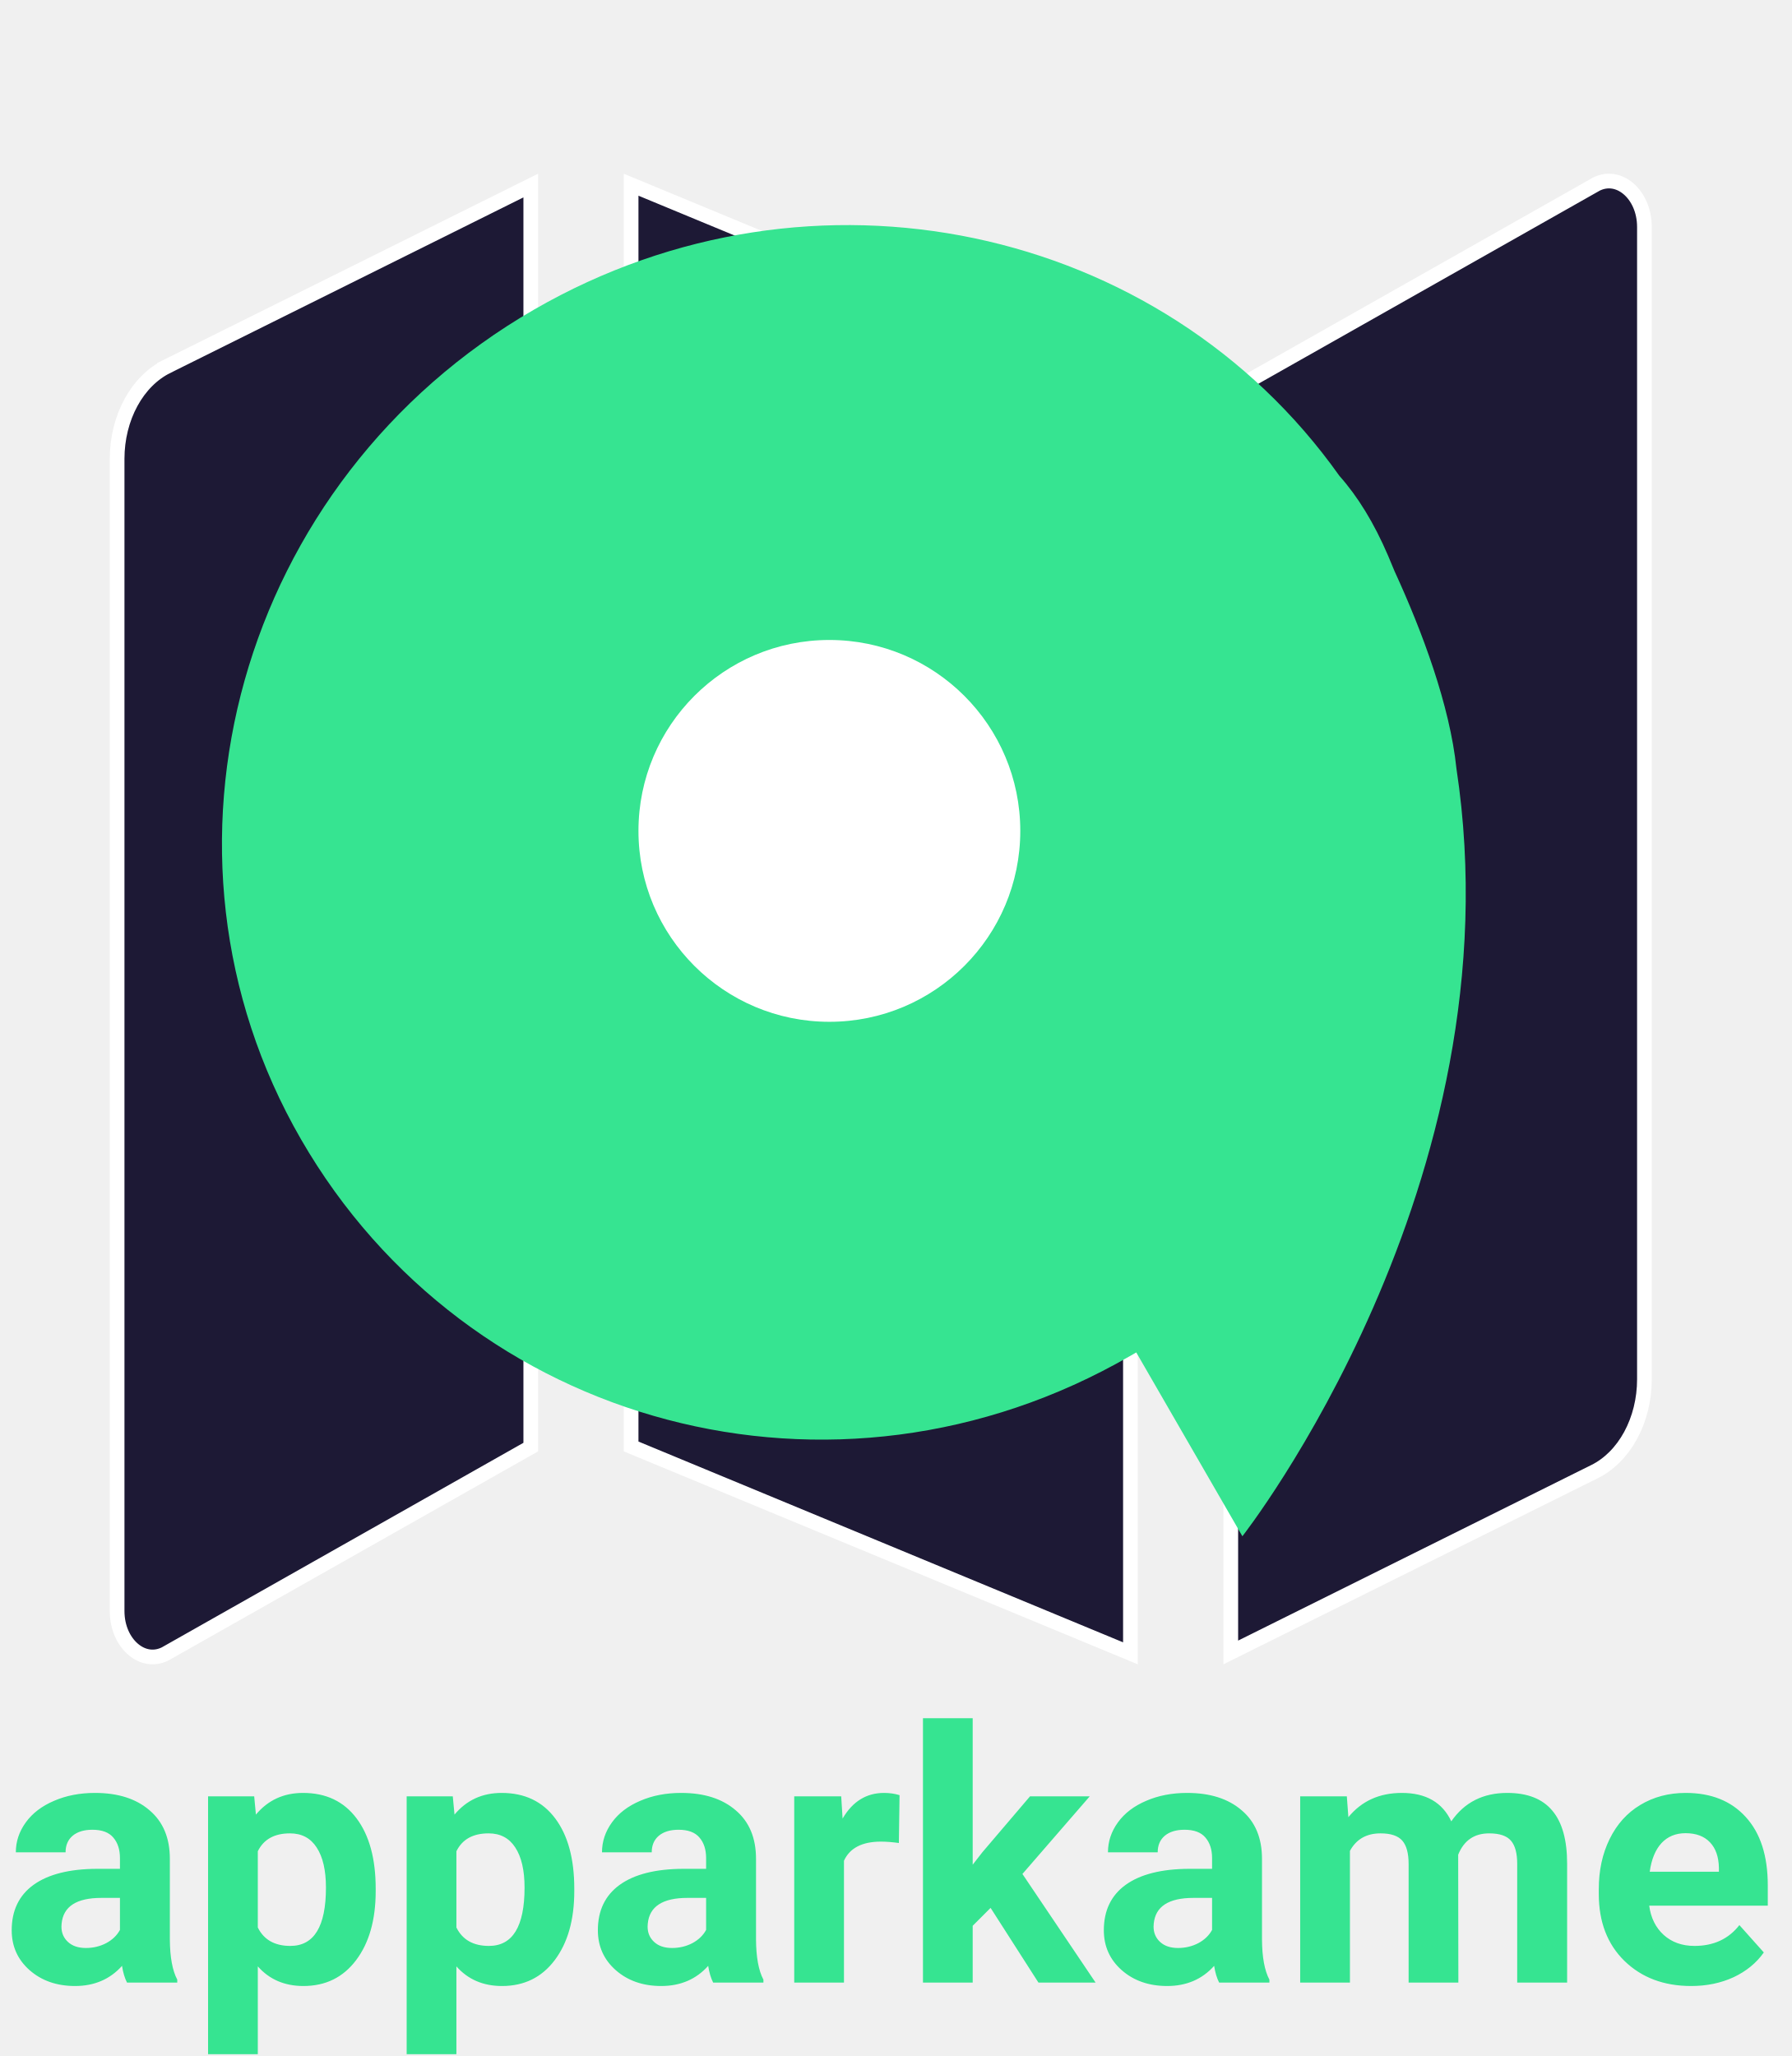
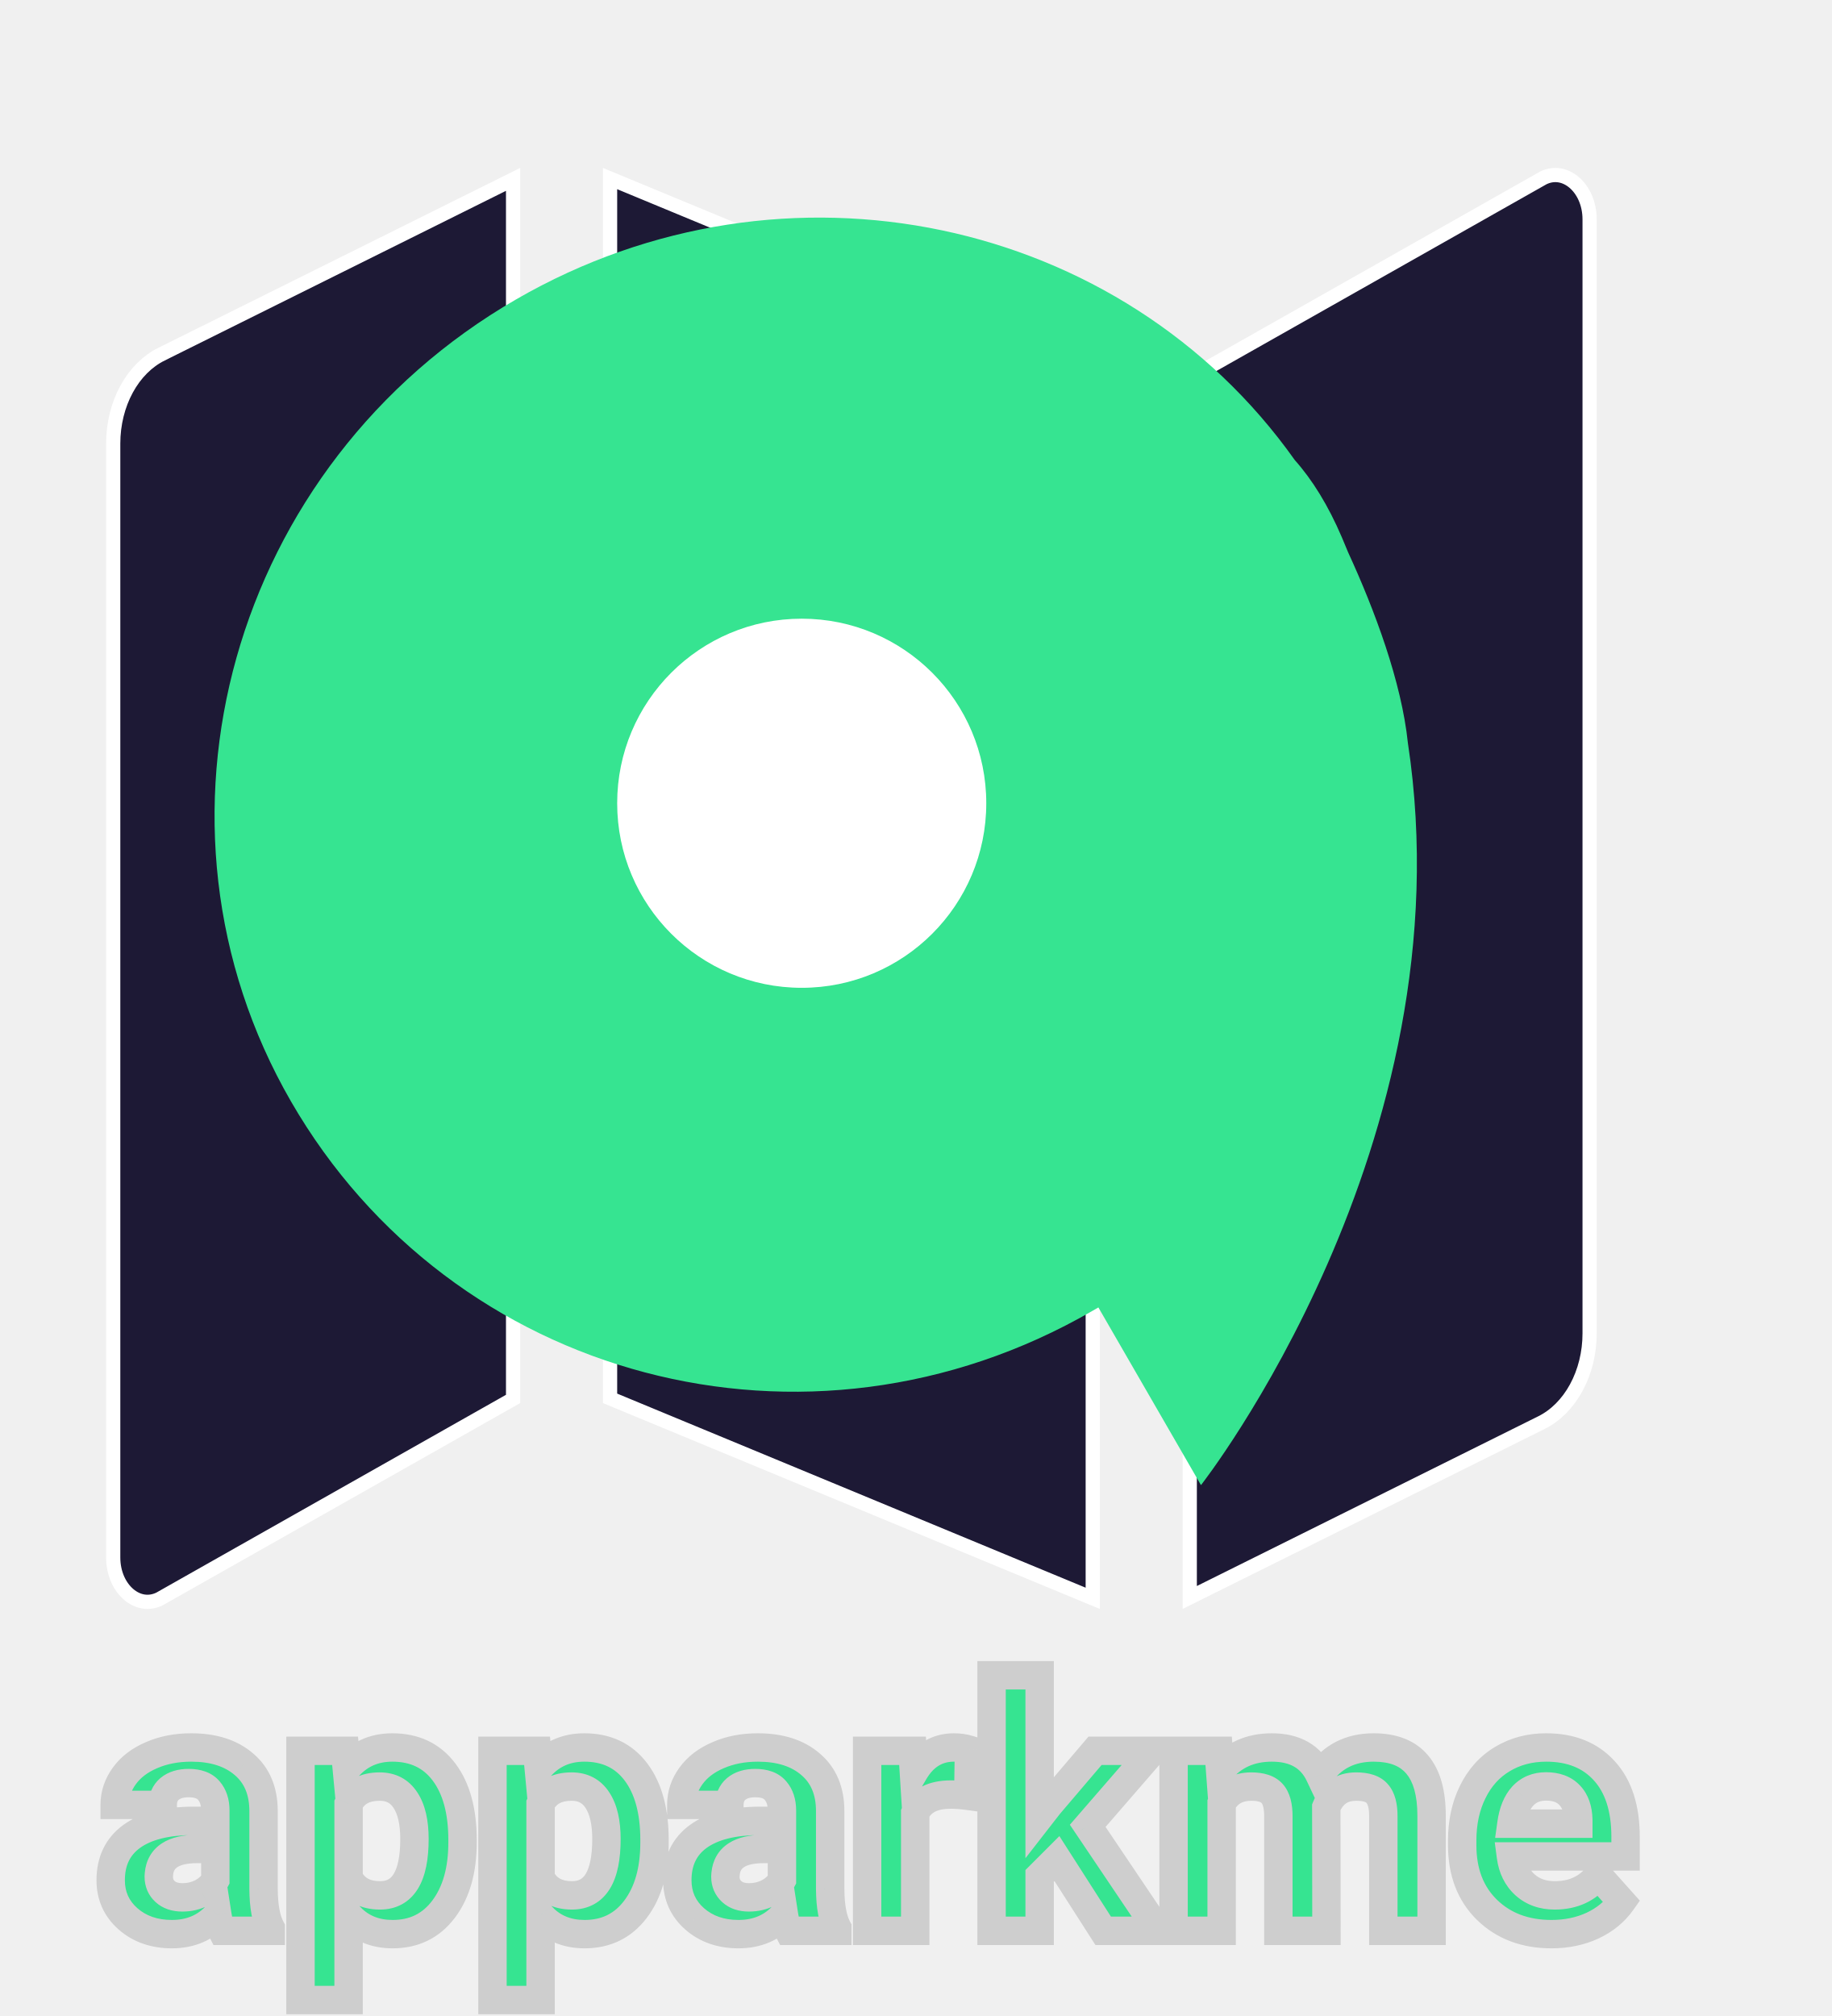
- <svg xmlns="http://www.w3.org/2000/svg" width="122" height="140" viewBox="0 0 122 140" fill="none">
-   <path d="M8.648 135C8.492 134.695 8.379 134.316 8.309 133.863C7.488 134.777 6.422 135.234 5.109 135.234C3.867 135.234 2.836 134.875 2.016 134.156C1.203 133.438 0.797 132.531 0.797 131.438C0.797 130.094 1.293 129.062 2.285 128.344C3.285 127.625 4.727 127.262 6.609 127.254H8.168V126.527C8.168 125.941 8.016 125.473 7.711 125.121C7.414 124.77 6.941 124.594 6.293 124.594C5.723 124.594 5.273 124.73 4.945 125.004C4.625 125.277 4.465 125.652 4.465 126.129H1.078C1.078 125.395 1.305 124.715 1.758 124.09C2.211 123.465 2.852 122.977 3.68 122.625C4.508 122.266 5.438 122.086 6.469 122.086C8.031 122.086 9.27 122.48 10.184 123.27C11.105 124.051 11.566 125.152 11.566 126.574V132.07C11.574 133.273 11.742 134.184 12.07 134.801V135H8.648ZM5.848 132.645C6.348 132.645 6.809 132.535 7.23 132.316C7.652 132.09 7.965 131.789 8.168 131.414V129.234H6.902C5.207 129.234 4.305 129.82 4.195 130.992L4.184 131.191C4.184 131.613 4.332 131.961 4.629 132.234C4.926 132.508 5.332 132.645 5.848 132.645ZM25.582 128.777C25.582 130.73 25.137 132.297 24.246 133.477C23.363 134.648 22.168 135.234 20.66 135.234C19.379 135.234 18.344 134.789 17.555 133.898V139.875H14.168V122.32H17.309L17.426 123.562C18.246 122.578 19.316 122.086 20.637 122.086C22.199 122.086 23.414 122.664 24.281 123.82C25.148 124.977 25.582 126.57 25.582 128.602V128.777ZM22.195 128.531C22.195 127.352 21.984 126.441 21.562 125.801C21.148 125.16 20.543 124.84 19.746 124.84C18.684 124.84 17.953 125.246 17.555 126.059V131.25C17.969 132.086 18.707 132.504 19.77 132.504C21.387 132.504 22.195 131.18 22.195 128.531ZM39.105 128.777C39.105 130.73 38.66 132.297 37.77 133.477C36.887 134.648 35.691 135.234 34.184 135.234C32.902 135.234 31.867 134.789 31.078 133.898V139.875H27.691V122.32H30.832L30.949 123.562C31.77 122.578 32.84 122.086 34.16 122.086C35.723 122.086 36.938 122.664 37.805 123.82C38.672 124.977 39.105 126.57 39.105 128.602V128.777ZM35.719 128.531C35.719 127.352 35.508 126.441 35.086 125.801C34.672 125.16 34.066 124.84 33.27 124.84C32.207 124.84 31.477 125.246 31.078 126.059V131.25C31.492 132.086 32.23 132.504 33.293 132.504C34.91 132.504 35.719 131.18 35.719 128.531ZM48.562 135C48.406 134.695 48.293 134.316 48.223 133.863C47.402 134.777 46.336 135.234 45.023 135.234C43.781 135.234 42.75 134.875 41.93 134.156C41.117 133.438 40.711 132.531 40.711 131.438C40.711 130.094 41.207 129.062 42.199 128.344C43.199 127.625 44.641 127.262 46.523 127.254H48.082V126.527C48.082 125.941 47.93 125.473 47.625 125.121C47.328 124.77 46.855 124.594 46.207 124.594C45.637 124.594 45.188 124.73 44.859 125.004C44.539 125.277 44.379 125.652 44.379 126.129H40.992C40.992 125.395 41.219 124.715 41.672 124.09C42.125 123.465 42.766 122.977 43.594 122.625C44.422 122.266 45.352 122.086 46.383 122.086C47.945 122.086 49.184 122.48 50.098 123.27C51.02 124.051 51.48 125.152 51.48 126.574V132.07C51.488 133.273 51.656 134.184 51.984 134.801V135H48.562ZM45.762 132.645C46.262 132.645 46.723 132.535 47.145 132.316C47.566 132.09 47.879 131.789 48.082 131.414V129.234H46.816C45.121 129.234 44.219 129.82 44.109 130.992L44.098 131.191C44.098 131.613 44.246 131.961 44.543 132.234C44.84 132.508 45.246 132.645 45.762 132.645ZM61.207 125.496C60.746 125.434 60.34 125.402 59.988 125.402C58.707 125.402 57.867 125.836 57.469 126.703V135H54.082V122.32H57.281L57.375 123.832C58.055 122.668 58.996 122.086 60.199 122.086C60.574 122.086 60.926 122.137 61.254 122.238L61.207 125.496ZM67.453 129.914L66.234 131.133V135H62.848V117H66.234V126.973L66.891 126.129L70.137 122.32H74.203L69.621 127.605L74.602 135H70.711L67.453 129.914ZM83.016 135C82.859 134.695 82.746 134.316 82.676 133.863C81.856 134.777 80.789 135.234 79.477 135.234C78.234 135.234 77.203 134.875 76.383 134.156C75.57 133.438 75.164 132.531 75.164 131.438C75.164 130.094 75.66 129.062 76.652 128.344C77.652 127.625 79.094 127.262 80.977 127.254H82.535V126.527C82.535 125.941 82.383 125.473 82.078 125.121C81.781 124.77 81.309 124.594 80.66 124.594C80.09 124.594 79.641 124.73 79.312 125.004C78.992 125.277 78.832 125.652 78.832 126.129H75.445C75.445 125.395 75.672 124.715 76.125 124.09C76.578 123.465 77.219 122.977 78.047 122.625C78.875 122.266 79.805 122.086 80.836 122.086C82.398 122.086 83.637 122.48 84.551 123.27C85.473 124.051 85.934 125.152 85.934 126.574V132.07C85.941 133.273 86.109 134.184 86.438 134.801V135H83.016ZM80.215 132.645C80.715 132.645 81.176 132.535 81.598 132.316C82.019 132.09 82.332 131.789 82.535 131.414V129.234H81.269C79.574 129.234 78.672 129.82 78.562 130.992L78.551 131.191C78.551 131.613 78.699 131.961 78.996 132.234C79.293 132.508 79.699 132.645 80.215 132.645ZM91.711 122.32L91.816 123.738C92.715 122.637 93.93 122.086 95.461 122.086C97.094 122.086 98.215 122.73 98.824 124.02C99.715 122.73 100.984 122.086 102.633 122.086C104.008 122.086 105.031 122.488 105.703 123.293C106.375 124.09 106.711 125.293 106.711 126.902V135H103.312V126.914C103.312 126.195 103.172 125.672 102.891 125.344C102.609 125.008 102.113 124.84 101.402 124.84C100.387 124.84 99.684 125.324 99.293 126.293L99.305 135H95.918V126.926C95.918 126.191 95.773 125.66 95.484 125.332C95.195 125.004 94.703 124.84 94.008 124.84C93.047 124.84 92.352 125.238 91.922 126.035V135H88.535V122.32H91.711ZM115.16 135.234C113.301 135.234 111.785 134.664 110.613 133.523C109.449 132.383 108.867 130.863 108.867 128.965V128.637C108.867 127.363 109.113 126.227 109.605 125.227C110.098 124.219 110.793 123.445 111.691 122.906C112.598 122.359 113.629 122.086 114.785 122.086C116.52 122.086 117.883 122.633 118.875 123.727C119.875 124.82 120.375 126.371 120.375 128.379V129.762H112.301C112.41 130.59 112.738 131.254 113.285 131.754C113.84 132.254 114.539 132.504 115.383 132.504C116.688 132.504 117.707 132.031 118.441 131.086L120.105 132.949C119.598 133.668 118.91 134.23 118.043 134.637C117.176 135.035 116.215 135.234 115.16 135.234ZM114.773 124.828C114.102 124.828 113.555 125.055 113.133 125.508C112.719 125.961 112.453 126.609 112.336 127.453H117.047V127.184C117.031 126.434 116.828 125.855 116.438 125.449C116.047 125.035 115.492 124.828 114.773 124.828Z" fill="#36E491" />
-   <path d="M11.366 24.952L11.143 24.504L11.366 24.952L36.142 12.635V98.537L11.241 112.623C10.487 112.992 9.703 112.844 9.079 112.318C8.442 111.782 7.975 110.848 7.975 109.699V31.236C7.975 31.236 7.975 31.236 7.975 31.236C7.976 29.865 8.307 28.532 8.918 27.41C9.529 26.288 10.387 25.439 11.366 24.952ZM108.585 100.204L108.585 100.204L83.809 112.521V26.62L108.71 12.533C109.464 12.164 110.247 12.313 110.872 12.838C111.509 13.374 111.975 14.308 111.975 15.458V93.921C111.975 95.292 111.644 96.624 111.033 97.746C110.422 98.868 109.564 99.718 108.585 100.204ZM42.975 12.577L76.975 26.662V112.58L42.975 98.494V12.577Z" fill="#1D1935" stroke="white" />
-   <path fill-rule="evenodd" clip-rule="evenodd" d="M76.935 92.343C56.847 103.941 31.822 97.196 20.5 77.585C9.178 57.975 16.285 32.676 36.373 21.078C55.332 10.132 79.079 15.303 91.206 32.404C92.449 33.802 93.563 35.601 94.525 37.851C94.675 38.201 94.821 38.551 94.963 38.901C96.837 42.974 98.73 48.042 99.174 52.331C103.466 80.574 84.599 104.608 84.599 104.608L77.372 92.091C77.249 92.163 77.059 92.272 76.935 92.343Z" fill="#36E491" />
+ <svg xmlns="http://www.w3.org/2000/svg" width="129" height="142" viewBox="0 0 129 142" fill="none">
+   <path d="M15.648 136C15.492 135.695 15.379 135.316 15.309 134.863C14.488 135.777 13.422 136.234 12.109 136.234C10.867 136.234 9.836 135.875 9.016 135.156C8.203 134.438 7.797 133.531 7.797 132.438C7.797 131.094 8.293 130.062 9.285 129.344C10.285 128.625 11.727 128.262 13.609 128.254H15.168V127.527C15.168 126.941 15.016 126.473 14.711 126.121C14.414 125.77 13.941 125.594 13.293 125.594C12.723 125.594 12.273 125.73 11.945 126.004C11.625 126.277 11.465 126.652 11.465 127.129H8.078C8.078 126.395 8.305 125.715 8.758 125.09C9.211 124.465 9.852 123.977 10.68 123.625C11.508 123.266 12.438 123.086 13.469 123.086C15.031 123.086 16.27 123.48 17.184 124.27C18.105 125.051 18.566 126.152 18.566 127.574V133.07C18.574 134.273 18.742 135.184 19.07 135.801V136H15.648ZM12.848 133.645C13.348 133.645 13.809 133.535 14.23 133.316C14.652 133.09 14.965 132.789 15.168 132.414V130.234H13.902C12.207 130.234 11.305 130.82 11.195 131.992L11.184 132.191C11.184 132.613 11.332 132.961 11.629 133.234C11.926 133.508 12.332 133.645 12.848 133.645ZM32.582 129.777C32.582 131.73 32.137 133.297 31.246 134.477C30.363 135.648 29.168 136.234 27.66 136.234C26.379 136.234 25.344 135.789 24.555 134.898V140.875H21.168V123.32H24.309L24.426 124.562C25.246 123.578 26.316 123.086 27.637 123.086C29.199 123.086 30.414 123.664 31.281 124.82C32.148 125.977 32.582 127.57 32.582 129.602V129.777ZM29.195 129.531C29.195 128.352 28.984 127.441 28.562 126.801C28.148 126.16 27.543 125.84 26.746 125.84C25.684 125.84 24.953 126.246 24.555 127.059V132.25C24.969 133.086 25.707 133.504 26.77 133.504C28.387 133.504 29.195 132.18 29.195 129.531ZM46.105 129.777C46.105 131.73 45.66 133.297 44.77 134.477C43.887 135.648 42.691 136.234 41.184 136.234C39.902 136.234 38.867 135.789 38.078 134.898V140.875H34.691V123.32H37.832L37.949 124.562C38.77 123.578 39.84 123.086 41.16 123.086C42.723 123.086 43.938 123.664 44.805 124.82C45.672 125.977 46.105 127.57 46.105 129.602V129.777ZM42.719 129.531C42.719 128.352 42.508 127.441 42.086 126.801C41.672 126.16 41.066 125.84 40.27 125.84C39.207 125.84 38.477 126.246 38.078 127.059V132.25C38.492 133.086 39.23 133.504 40.293 133.504C41.91 133.504 42.719 132.18 42.719 129.531ZM55.562 136C55.406 135.695 55.293 135.316 55.223 134.863C54.402 135.777 53.336 136.234 52.023 136.234C50.781 136.234 49.75 135.875 48.93 135.156C48.117 134.438 47.711 133.531 47.711 132.438C47.711 131.094 48.207 130.062 49.199 129.344C50.199 128.625 51.641 128.262 53.523 128.254H55.082V127.527C55.082 126.941 54.93 126.473 54.625 126.121C54.328 125.77 53.855 125.594 53.207 125.594C52.637 125.594 52.188 125.73 51.859 126.004C51.539 126.277 51.379 126.652 51.379 127.129H47.992C47.992 126.395 48.219 125.715 48.672 125.09C49.125 124.465 49.766 123.977 50.594 123.625C51.422 123.266 52.352 123.086 53.383 123.086C54.945 123.086 56.184 123.48 57.098 124.27C58.02 125.051 58.48 126.152 58.48 127.574V133.07C58.488 134.273 58.656 135.184 58.984 135.801V136H55.562ZM52.762 133.645C53.262 133.645 53.723 133.535 54.145 133.316C54.566 133.09 54.879 132.789 55.082 132.414V130.234H53.816C52.121 130.234 51.219 130.82 51.109 131.992L51.098 132.191C51.098 132.613 51.246 132.961 51.543 133.234C51.84 133.508 52.246 133.645 52.762 133.645ZM68.207 126.496C67.746 126.434 67.34 126.402 66.988 126.402C65.707 126.402 64.867 126.836 64.469 127.703V136H61.082V123.32H64.281L64.375 124.832C65.055 123.668 65.996 123.086 67.199 123.086C67.574 123.086 67.926 123.137 68.254 123.238L68.207 126.496ZM74.453 130.914L73.234 132.133V136H69.848V118H73.234V127.973L73.891 127.129L77.137 123.32H81.203L76.621 128.605L81.602 136H77.711L74.453 130.914ZM85.844 123.32L85.949 124.738C86.848 123.637 88.062 123.086 89.594 123.086C91.227 123.086 92.348 123.73 92.957 125.02C93.848 123.73 95.117 123.086 96.766 123.086C98.141 123.086 99.164 123.488 99.836 124.293C100.508 125.09 100.844 126.293 100.844 127.902V136H97.445V127.914C97.445 127.195 97.305 126.672 97.023 126.344C96.742 126.008 96.246 125.84 95.535 125.84C94.519 125.84 93.816 126.324 93.426 127.293L93.438 136H90.051V127.926C90.051 127.191 89.906 126.66 89.617 126.332C89.328 126.004 88.836 125.84 88.141 125.84C87.18 125.84 86.484 126.238 86.055 127.035V136H82.668V123.32H85.844ZM109.293 136.234C107.434 136.234 105.918 135.664 104.746 134.523C103.582 133.383 103 131.863 103 129.965V129.637C103 128.363 103.246 127.227 103.738 126.227C104.23 125.219 104.926 124.445 105.824 123.906C106.73 123.359 107.762 123.086 108.918 123.086C110.652 123.086 112.016 123.633 113.008 124.727C114.008 125.82 114.508 127.371 114.508 129.379V130.762H106.434C106.543 131.59 106.871 132.254 107.418 132.754C107.973 133.254 108.672 133.504 109.516 133.504C110.82 133.504 111.84 133.031 112.574 132.086L114.238 133.949C113.73 134.668 113.043 135.23 112.176 135.637C111.309 136.035 110.348 136.234 109.293 136.234ZM108.906 125.828C108.234 125.828 107.688 126.055 107.266 126.508C106.852 126.961 106.586 127.609 106.469 128.453H111.18V128.184C111.164 127.434 110.961 126.855 110.57 126.449C110.18 126.035 109.625 125.828 108.906 125.828Z" fill="#36E491" />
+   <path d="M15.648 136L14.759 136.456L15.037 137H15.648V136ZM15.309 134.863L16.297 134.71L15.973 132.625L14.564 134.195L15.309 134.863ZM9.016 135.156L8.353 135.905L8.357 135.908L9.016 135.156ZM9.285 129.344L8.702 128.532L8.698 128.534L9.285 129.344ZM13.609 128.254L13.609 127.254L13.605 127.254L13.609 128.254ZM15.168 128.254V129.254H16.168V128.254H15.168ZM14.711 126.121L13.947 126.766L13.955 126.776L14.711 126.121ZM11.945 126.004L11.305 125.236L11.296 125.243L11.945 126.004ZM11.465 127.129V128.129H12.465V127.129H11.465ZM8.078 127.129H7.078V128.129H8.078V127.129ZM10.68 123.625L11.07 124.546L11.078 124.542L10.68 123.625ZM17.184 124.27L16.53 125.027L16.537 125.032L17.184 124.27ZM18.566 133.07H17.566L17.566 133.077L18.566 133.07ZM19.07 135.801H20.07V135.551L19.953 135.331L19.07 135.801ZM19.07 136V137H20.07V136H19.07ZM14.23 133.316L14.691 134.204L14.697 134.201L14.704 134.197L14.23 133.316ZM15.168 132.414L16.047 132.89L16.168 132.668V132.414H15.168ZM15.168 130.234H16.168V129.234H15.168V130.234ZM11.195 131.992L10.2 131.899L10.198 131.916L10.197 131.933L11.195 131.992ZM11.184 132.191L10.185 132.133L10.184 132.162V132.191H11.184ZM16.538 135.544C16.444 135.36 16.356 135.091 16.297 134.71L14.32 135.017C14.402 135.542 14.54 136.03 14.759 136.456L16.538 135.544ZM14.564 134.195C13.948 134.882 13.16 135.234 12.109 135.234V137.234C13.684 137.234 15.029 136.672 16.053 135.531L14.564 134.195ZM12.109 135.234C11.074 135.234 10.287 134.941 9.675 134.404L8.357 135.908C9.385 136.809 10.661 137.234 12.109 137.234V135.234ZM9.678 134.407C9.082 133.88 8.797 133.247 8.797 132.438H6.797C6.797 133.815 7.324 134.995 8.353 135.905L9.678 134.407ZM8.797 132.438C8.797 131.378 9.167 130.664 9.872 130.154L8.698 128.534C7.419 129.461 6.797 130.809 6.797 132.438H8.797ZM9.869 130.156C10.632 129.607 11.835 129.261 13.614 129.254L13.605 127.254C11.618 127.262 9.938 127.643 8.702 128.532L9.869 130.156ZM13.609 129.254H15.168V127.254H13.609V129.254ZM16.168 128.254V127.527H14.168V128.254H16.168ZM16.168 127.527C16.168 126.765 15.966 126.043 15.467 125.466L13.955 126.776C14.065 126.902 14.168 127.118 14.168 127.527H16.168ZM15.475 125.476C14.92 124.819 14.111 124.594 13.293 124.594V126.594C13.772 126.594 13.908 126.721 13.947 126.766L15.475 125.476ZM13.293 124.594C12.568 124.594 11.866 124.769 11.305 125.236L12.585 126.772C12.681 126.692 12.878 126.594 13.293 126.594V124.594ZM11.296 125.243C10.722 125.733 10.465 126.403 10.465 127.129H12.465C12.465 126.902 12.528 126.822 12.595 126.764L11.296 125.243ZM11.465 126.129H8.078V128.129H11.465V126.129ZM9.078 127.129C9.078 126.617 9.231 126.14 9.567 125.677L7.948 124.503C7.378 125.289 7.078 126.172 7.078 127.129H9.078ZM9.567 125.677C9.897 125.222 10.382 124.838 11.07 124.545L10.289 122.705C9.322 123.115 8.525 123.708 7.948 124.503L9.567 125.677ZM11.078 124.542C11.764 124.245 12.555 124.086 13.469 124.086V122.086C12.32 122.086 11.252 122.287 10.282 122.708L11.078 124.542ZM13.469 124.086C14.863 124.086 15.846 124.436 16.53 125.026L17.837 123.513C16.693 122.525 15.199 122.086 13.469 122.086V124.086ZM16.537 125.032C17.194 125.589 17.566 126.389 17.566 127.574H19.566C19.566 125.916 19.017 124.512 17.83 123.507L16.537 125.032ZM17.566 127.574V133.07H19.566V127.574H17.566ZM17.566 133.077C17.575 134.34 17.747 135.442 18.187 136.27L19.953 135.331C19.737 134.925 19.574 134.207 19.566 133.064L17.566 133.077ZM18.07 135.801V136H20.07V135.801H18.07ZM19.07 135H15.648V137H19.07V135ZM12.848 134.645C13.499 134.645 14.119 134.501 14.691 134.204L13.77 132.429C13.498 132.57 13.196 132.645 12.848 132.645V134.645ZM14.704 134.197C15.276 133.89 15.74 133.458 16.047 132.89L14.289 131.938C14.19 132.121 14.029 132.289 13.757 132.435L14.704 134.197ZM16.168 132.414V130.234H14.168V132.414H16.168ZM15.168 129.234H13.902V131.234H15.168V129.234ZM13.902 129.234C12.963 129.234 12.091 129.392 11.409 129.835C10.675 130.312 10.28 131.042 10.2 131.899L12.191 132.085C12.22 131.771 12.33 131.622 12.499 131.513C12.719 131.369 13.146 131.234 13.902 131.234V129.234ZM10.197 131.933L10.185 132.133L12.182 132.25L12.194 132.051L10.197 131.933ZM10.184 132.191C10.184 132.878 10.439 133.498 10.951 133.97L12.306 132.499C12.225 132.424 12.184 132.348 12.184 132.191H10.184ZM10.951 133.97C11.48 134.457 12.153 134.645 12.848 134.645V132.645C12.511 132.645 12.372 132.559 12.306 132.499L10.951 133.97ZM31.246 134.477L30.448 133.874L30.447 133.875L31.246 134.477ZM24.555 134.898L25.303 134.235L23.555 132.262V134.898H24.555ZM24.555 140.875V141.875H25.555V140.875H24.555ZM21.168 140.875H20.168V141.875H21.168V140.875ZM21.168 123.32V122.32H20.168V123.32H21.168ZM24.309 123.32L25.304 123.226L25.219 122.32H24.309V123.32ZM24.426 124.562L23.43 124.656L23.656 127.048L25.194 125.203L24.426 124.562ZM28.562 126.801L27.723 127.344L27.727 127.351L28.562 126.801ZM24.555 127.059L23.657 126.618L23.555 126.827V127.059H24.555ZM24.555 132.25H23.555V132.484L23.659 132.694L24.555 132.25ZM31.582 129.777C31.582 131.583 31.171 132.916 30.448 133.874L32.044 135.079C33.102 133.677 33.582 131.878 33.582 129.777H31.582ZM30.447 133.875C29.76 134.788 28.864 135.234 27.66 135.234V137.234C29.472 137.234 30.967 136.509 32.045 135.078L30.447 133.875ZM27.66 135.234C26.64 135.234 25.887 134.894 25.303 134.235L23.806 135.562C24.801 136.684 26.117 137.234 27.66 137.234V135.234ZM23.555 134.898V140.875H25.555V134.898H23.555ZM24.555 139.875H21.168V141.875H24.555V139.875ZM22.168 140.875V123.32H20.168V140.875H22.168ZM21.168 124.32H24.309V122.32H21.168V124.32ZM23.313 123.414L23.43 124.656L25.421 124.469L25.304 123.226L23.313 123.414ZM25.194 125.203C25.818 124.454 26.603 124.086 27.637 124.086V122.086C26.03 122.086 24.674 122.702 23.658 123.922L25.194 125.203ZM27.637 124.086C28.914 124.086 29.82 124.539 30.481 125.42L32.081 124.22C31.008 122.789 29.484 122.086 27.637 122.086V124.086ZM30.481 125.42C31.175 126.346 31.582 127.701 31.582 129.602H33.582C33.582 127.439 33.122 125.607 32.081 124.22L30.481 125.42ZM31.582 129.602V129.777H33.582V129.602H31.582ZM30.195 129.531C30.195 128.254 29.971 127.121 29.398 126.251L27.727 127.351C27.998 127.762 28.195 128.449 28.195 129.531H30.195ZM29.402 126.258C28.794 125.317 27.864 124.84 26.746 124.84V126.84C27.222 126.84 27.503 127.003 27.723 127.344L29.402 126.258ZM26.746 124.84C26.09 124.84 25.464 124.965 24.915 125.271C24.357 125.581 23.938 126.045 23.657 126.618L25.453 127.499C25.57 127.26 25.715 127.114 25.887 127.018C26.069 126.918 26.34 126.84 26.746 126.84V124.84ZM23.555 127.059V132.25H25.555V127.059H23.555ZM23.659 132.694C23.945 133.272 24.366 133.743 24.926 134.061C25.479 134.374 26.109 134.504 26.77 134.504V132.504C26.368 132.504 26.097 132.425 25.912 132.32C25.734 132.22 25.578 132.063 25.451 131.806L23.659 132.694ZM26.77 134.504C27.909 134.504 28.847 134.006 29.442 133.032C29.988 132.138 30.195 130.925 30.195 129.531H28.195C28.195 130.786 27.998 131.56 27.735 131.99C27.522 132.339 27.248 132.504 26.77 132.504V134.504ZM44.77 134.477L43.971 133.874L43.971 133.875L44.77 134.477ZM38.078 134.898L38.827 134.235L37.078 132.262V134.898H38.078ZM38.078 140.875V141.875H39.078V140.875H38.078ZM34.691 140.875H33.691V141.875H34.691V140.875ZM34.691 123.32V122.32H33.691V123.32H34.691ZM37.832 123.32L38.828 123.226L38.742 122.32H37.832V123.32ZM37.949 124.562L36.954 124.656L37.179 127.048L38.717 125.203L37.949 124.562ZM42.086 126.801L41.246 127.344L41.251 127.351L42.086 126.801ZM38.078 127.059L37.18 126.618L37.078 126.827V127.059H38.078ZM38.078 132.25H37.078V132.484L37.182 132.694L38.078 132.25ZM45.105 129.777C45.105 131.583 44.694 132.916 43.971 133.874L45.568 135.079C46.626 133.677 47.105 131.878 47.105 129.777H45.105ZM43.971 133.875C43.283 134.788 42.388 135.234 41.184 135.234V137.234C42.995 137.234 44.49 136.509 45.568 135.078L43.971 133.875ZM41.184 135.234C40.164 135.234 39.41 134.894 38.827 134.235L37.33 135.562C38.324 136.684 39.641 137.234 41.184 137.234V135.234ZM37.078 134.898V140.875H39.078V134.898H37.078ZM38.078 139.875H34.691V141.875H38.078V139.875ZM35.691 140.875V123.32H33.691V140.875H35.691ZM34.691 124.32H37.832V122.32H34.691V124.32ZM36.837 123.414L36.954 124.656L38.945 124.469L38.828 123.226L36.837 123.414ZM38.717 125.203C39.341 124.454 40.126 124.086 41.16 124.086V122.086C39.553 122.086 38.198 122.702 37.181 123.922L38.717 125.203ZM41.16 124.086C42.438 124.086 43.343 124.539 44.005 125.42L45.605 124.22C44.532 122.789 43.008 122.086 41.16 122.086V124.086ZM44.005 125.42C44.699 126.346 45.105 127.701 45.105 129.602H47.105C47.105 127.439 46.645 125.607 45.605 124.22L44.005 125.42ZM45.105 129.602V129.777H47.105V129.602H45.105ZM43.719 129.531C43.719 128.254 43.494 127.121 42.921 126.251L41.251 127.351C41.522 127.762 41.719 128.449 41.719 129.531H43.719ZM42.926 126.258C42.318 125.317 41.388 124.84 40.27 124.84V126.84C40.745 126.84 41.026 127.003 41.246 127.344L42.926 126.258ZM40.27 124.84C39.613 124.84 38.988 124.965 38.439 125.271C37.88 125.581 37.462 126.045 37.18 126.618L38.976 127.499C39.093 127.26 39.239 127.114 39.411 127.018C39.592 126.918 39.863 126.84 40.27 126.84V124.84ZM37.078 127.059V132.25H39.078V127.059H37.078ZM37.182 132.694C37.469 133.272 37.889 133.743 38.45 134.061C39.002 134.374 39.632 134.504 40.293 134.504V132.504C39.891 132.504 39.62 132.425 39.435 132.32C39.257 132.22 39.102 132.063 38.974 131.806L37.182 132.694ZM40.293 134.504C41.432 134.504 42.371 134.006 42.966 133.032C43.512 132.138 43.719 130.925 43.719 129.531H41.719C41.719 130.786 41.521 131.56 41.259 131.99C41.045 132.339 40.771 132.504 40.293 132.504V134.504ZM55.562 136L54.673 136.456L54.952 137H55.562V136ZM55.223 134.863L56.211 134.71L55.887 132.625L54.478 134.195L55.223 134.863ZM48.93 135.156L48.267 135.905L48.271 135.908L48.93 135.156ZM49.199 129.344L48.616 128.532L48.613 128.534L49.199 129.344ZM53.523 128.254L53.523 127.254L53.519 127.254L53.523 128.254ZM55.082 128.254V129.254H56.082V128.254H55.082ZM54.625 126.121L53.861 126.766L53.869 126.776L54.625 126.121ZM51.859 126.004L51.219 125.236L51.21 125.243L51.859 126.004ZM51.379 127.129V128.129H52.379V127.129H51.379ZM47.992 127.129H46.992V128.129H47.992V127.129ZM50.594 123.625L50.984 124.546L50.992 124.542L50.594 123.625ZM57.098 124.27L56.444 125.027L56.451 125.032L57.098 124.27ZM58.48 133.07H57.48L57.48 133.077L58.48 133.07ZM58.984 135.801H59.984V135.551L59.867 135.331L58.984 135.801ZM58.984 136V137H59.984V136H58.984ZM54.145 133.316L54.605 134.204L54.611 134.201L54.618 134.197L54.145 133.316ZM55.082 132.414L55.961 132.89L56.082 132.668V132.414H55.082ZM55.082 130.234H56.082V129.234H55.082V130.234ZM51.109 131.992L50.114 131.899L50.112 131.916L50.111 131.933L51.109 131.992ZM51.098 132.191L50.099 132.133L50.098 132.162V132.191H51.098ZM56.452 135.544C56.358 135.36 56.27 135.091 56.211 134.71L54.234 135.017C54.316 135.542 54.454 136.03 54.673 136.456L56.452 135.544ZM54.478 134.195C53.862 134.882 53.074 135.234 52.023 135.234V137.234C53.598 137.234 54.943 136.672 55.967 135.531L54.478 134.195ZM52.023 135.234C50.988 135.234 50.201 134.941 49.589 134.404L48.271 135.908C49.299 136.809 50.575 137.234 52.023 137.234V135.234ZM49.592 134.407C48.996 133.88 48.711 133.247 48.711 132.438H46.711C46.711 133.815 47.238 134.995 48.267 135.905L49.592 134.407ZM48.711 132.438C48.711 131.378 49.081 130.664 49.786 130.154L48.613 128.534C47.333 129.461 46.711 130.809 46.711 132.438H48.711ZM49.783 130.156C50.546 129.607 51.75 129.261 53.528 129.254L53.519 127.254C51.532 127.262 49.852 127.643 48.616 128.532L49.783 130.156ZM53.523 129.254H55.082V127.254H53.523V129.254ZM56.082 128.254V127.527H54.082V128.254H56.082ZM56.082 127.527C56.082 126.765 55.88 126.043 55.381 125.466L53.869 126.776C53.979 126.902 54.082 127.118 54.082 127.527H56.082ZM55.389 125.476C54.834 124.819 54.025 124.594 53.207 124.594V126.594C53.686 126.594 53.822 126.721 53.861 126.766L55.389 125.476ZM53.207 124.594C52.482 124.594 51.779 124.769 51.219 125.236L52.5 126.772C52.596 126.692 52.792 126.594 53.207 126.594V124.594ZM51.21 125.243C50.636 125.733 50.379 126.403 50.379 127.129H52.379C52.379 126.902 52.442 126.822 52.509 126.764L51.21 125.243ZM51.379 126.129H47.992V128.129H51.379V126.129ZM48.992 127.129C48.992 126.617 49.145 126.14 49.481 125.677L47.862 124.503C47.292 125.289 46.992 126.172 46.992 127.129H48.992ZM49.481 125.677C49.811 125.222 50.296 124.838 50.984 124.545L50.203 122.705C49.236 123.115 48.439 123.708 47.862 124.503L49.481 125.677ZM50.992 124.542C51.678 124.245 52.469 124.086 53.383 124.086V122.086C52.234 122.086 51.166 122.287 50.196 122.708L50.992 124.542ZM53.383 124.086C54.778 124.086 55.76 124.436 56.444 125.026L57.751 123.513C56.608 122.525 55.113 122.086 53.383 122.086V124.086ZM56.451 125.032C57.108 125.589 57.48 126.389 57.48 127.574H59.48C59.48 125.916 58.931 124.512 57.744 123.507L56.451 125.032ZM57.48 127.574V133.07H59.48V127.574H57.48ZM57.48 133.077C57.489 134.34 57.661 135.442 58.101 136.27L59.867 135.331C59.651 134.925 59.488 134.207 59.48 133.064L57.48 133.077ZM57.984 135.801V136H59.984V135.801H57.984ZM58.984 135H55.562V137H58.984V135ZM52.762 134.645C53.413 134.645 54.033 134.501 54.605 134.204L53.684 132.429C53.412 132.57 53.11 132.645 52.762 132.645V134.645ZM54.618 134.197C55.19 133.89 55.654 133.458 55.961 132.89L54.203 131.938C54.104 132.121 53.943 132.289 53.671 132.435L54.618 134.197ZM56.082 132.414V130.234H54.082V132.414H56.082ZM55.082 129.234H53.816V131.234H55.082V129.234ZM53.816 129.234C52.878 129.234 52.005 129.392 51.324 129.835C50.59 130.312 50.194 131.042 50.114 131.899L52.105 132.085C52.134 131.771 52.244 131.622 52.413 131.513C52.633 131.369 53.06 131.234 53.816 131.234V129.234ZM50.111 131.933L50.099 132.133L52.096 132.25L52.108 132.051L50.111 131.933ZM50.098 132.191C50.098 132.878 50.353 133.498 50.865 133.97L52.22 132.499C52.139 132.424 52.098 132.348 52.098 132.191H50.098ZM50.865 133.97C51.394 134.457 52.067 134.645 52.762 134.645V132.645C52.425 132.645 52.286 132.559 52.22 132.499L50.865 133.97ZM68.207 126.496L68.073 127.487L69.191 127.639L69.207 126.51L68.207 126.496ZM64.469 127.703L63.56 127.286L63.469 127.484V127.703H64.469ZM64.469 136V137H65.469V136H64.469ZM61.082 136H60.082V137H61.082V136ZM61.082 123.32V122.32H60.082V123.32H61.082ZM64.281 123.32L65.279 123.258L65.221 122.32H64.281V123.32ZM64.375 124.832L63.377 124.894L63.581 128.176L65.239 125.336L64.375 124.832ZM68.254 123.238L69.254 123.253L69.265 122.504L68.55 122.283L68.254 123.238ZM68.341 125.505C67.849 125.438 67.397 125.402 66.988 125.402V127.402C67.283 127.402 67.643 127.429 68.073 127.487L68.341 125.505ZM66.988 125.402C65.475 125.402 64.179 125.939 63.56 127.286L65.377 128.121C65.555 127.733 65.939 127.402 66.988 127.402V125.402ZM63.469 127.703V136H65.469V127.703H63.469ZM64.469 135H61.082V137H64.469V135ZM62.082 136V123.32H60.082V136H62.082ZM61.082 124.32H64.281V122.32H61.082V124.32ZM63.283 123.382L63.377 124.894L65.373 124.77L65.279 123.258L63.283 123.382ZM65.239 125.336C65.765 124.435 66.4 124.086 67.199 124.086V122.086C65.592 122.086 64.344 122.901 63.511 124.328L65.239 125.336ZM67.199 124.086C67.483 124.086 67.734 124.124 67.958 124.194L68.55 122.283C68.117 122.149 67.665 122.086 67.199 122.086V124.086ZM67.254 123.224L67.207 126.482L69.207 126.51L69.254 123.253L67.254 123.224ZM74.453 130.914L75.295 130.375L74.625 129.328L73.746 130.207L74.453 130.914ZM73.234 132.133L72.527 131.426L72.234 131.719V132.133H73.234ZM73.234 136V137H74.234V136H73.234ZM69.848 136H68.848V137H69.848V136ZM69.848 118V117H68.848V118H69.848ZM73.234 118H74.234V117H73.234V118ZM73.234 127.973H72.234V130.887L74.024 128.587L73.234 127.973ZM73.891 127.129L73.13 126.48L73.115 126.497L73.101 126.515L73.891 127.129ZM77.137 123.32V122.32H76.675L76.376 122.672L77.137 123.32ZM81.203 123.32L81.959 123.975L83.394 122.32H81.203V123.32ZM76.621 128.605L75.865 127.95L75.364 128.529L75.792 129.164L76.621 128.605ZM81.602 136V137H83.481L82.431 135.441L81.602 136ZM77.711 136L76.869 136.539L77.164 137H77.711V136ZM73.746 130.207L72.527 131.426L73.942 132.84L75.16 131.621L73.746 130.207ZM72.234 132.133V136H74.234V132.133H72.234ZM73.234 135H69.848V137H73.234V135ZM70.848 136V118H68.848V136H70.848ZM69.848 119H73.234V117H69.848V119ZM72.234 118V127.973H74.234V118H72.234ZM74.024 128.587L74.68 127.743L73.101 126.515L72.445 127.359L74.024 128.587ZM74.652 127.778L77.898 123.969L76.376 122.672L73.13 126.48L74.652 127.778ZM77.137 124.32H81.203V122.32H77.137V124.32ZM80.448 122.665L75.865 127.95L77.377 129.261L81.959 123.975L80.448 122.665ZM75.792 129.164L80.772 136.559L82.431 135.441L77.451 128.047L75.792 129.164ZM81.602 135H77.711V137H81.602V135ZM78.553 135.461L75.295 130.375L73.611 131.453L76.869 136.539L78.553 135.461ZM85.844 123.32L86.841 123.246L86.772 122.32H85.844V123.32ZM85.949 124.738L84.952 124.812L85.138 127.315L86.724 125.37L85.949 124.738ZM92.957 125.02L92.053 125.447L92.794 127.015L93.78 125.588L92.957 125.02ZM99.836 124.293L99.068 124.934L99.071 124.938L99.836 124.293ZM100.844 136V137H101.844V136H100.844ZM97.445 136H96.445V137H97.445V136ZM97.023 126.344L96.257 126.986L96.264 126.995L97.023 126.344ZM93.426 127.293L92.498 126.919L92.425 127.1L92.426 127.294L93.426 127.293ZM93.438 136V137H94.439L94.438 135.999L93.438 136ZM90.051 136H89.051V137H90.051V136ZM86.055 127.035L85.174 126.561L85.055 126.783V127.035H86.055ZM86.055 136V137H87.055V136H86.055ZM82.668 136H81.668V137H82.668V136ZM82.668 123.32V122.32H81.668V123.32H82.668ZM84.847 123.394L84.952 124.812L86.947 124.664L86.841 123.246L84.847 123.394ZM86.724 125.37C87.416 124.521 88.336 124.086 89.594 124.086V122.086C87.789 122.086 86.279 122.752 85.174 124.106L86.724 125.37ZM89.594 124.086C90.281 124.086 90.787 124.221 91.161 124.436C91.526 124.646 91.826 124.967 92.053 125.447L93.861 124.592C93.479 123.783 92.913 123.137 92.158 122.702C91.41 122.273 90.54 122.086 89.594 122.086V124.086ZM93.78 125.588C94.472 124.585 95.425 124.086 96.766 124.086V122.086C94.809 122.086 93.223 122.876 92.134 124.451L93.78 125.588ZM96.766 124.086C97.943 124.086 98.642 124.423 99.068 124.934L100.604 123.652C99.686 122.553 98.338 122.086 96.766 122.086V124.086ZM99.071 124.938C99.528 125.479 99.844 126.407 99.844 127.902H101.844C101.844 126.179 101.488 124.701 100.6 123.648L99.071 124.938ZM99.844 127.902V136H101.844V127.902H99.844ZM100.844 135H97.445V137H100.844V135ZM98.445 136V127.914H96.445V136H98.445ZM98.445 127.914C98.445 127.103 98.294 126.289 97.783 125.693L96.264 126.995C96.316 127.055 96.445 127.287 96.445 127.914H98.445ZM97.79 125.702C97.227 125.029 96.361 124.84 95.535 124.84V126.84C95.818 126.84 96.004 126.874 96.12 126.913C96.228 126.95 96.255 126.984 96.257 126.986L97.79 125.702ZM95.535 124.84C94.864 124.84 94.227 125.002 93.679 125.38C93.133 125.756 92.751 126.294 92.498 126.919L94.353 127.667C94.492 127.324 94.656 127.135 94.813 127.027C94.969 126.92 95.191 126.84 95.535 126.84V124.84ZM92.426 127.294L92.438 136.001L94.438 135.999L94.426 127.292L92.426 127.294ZM93.438 135H90.051V137H93.438V135ZM91.051 136V127.926H89.051V136H91.051ZM91.051 127.926C91.051 127.101 90.896 126.271 90.368 125.671L88.867 126.993C88.917 127.05 89.051 127.282 89.051 127.926H91.051ZM90.368 125.671C89.801 125.028 88.956 124.84 88.141 124.84V126.84C88.716 126.84 88.855 126.98 88.867 126.993L90.368 125.671ZM88.141 124.84C87.52 124.84 86.928 124.969 86.401 125.271C85.871 125.575 85.466 126.02 85.174 126.561L86.935 127.51C87.073 127.254 87.23 127.101 87.396 127.006C87.564 126.91 87.8 126.84 88.141 126.84V124.84ZM85.055 127.035V136H87.055V127.035H85.055ZM86.055 135H82.668V137H86.055V135ZM83.668 136V123.32H81.668V136H83.668ZM82.668 124.32H85.844V122.32H82.668V124.32ZM104.746 134.523L104.046 135.238L104.049 135.24L104.746 134.523ZM103.738 126.227L104.635 126.668L104.637 126.665L103.738 126.227ZM105.824 123.906L106.339 124.764L106.341 124.762L105.824 123.906ZM113.008 124.727L112.267 125.398L112.27 125.401L113.008 124.727ZM114.508 130.762V131.762H115.508V130.762H114.508ZM106.434 130.762V129.762H105.293L105.442 130.893L106.434 130.762ZM107.418 132.754L106.743 133.492L106.748 133.497L107.418 132.754ZM112.574 132.086L113.32 131.42L112.521 130.525L111.785 131.472L112.574 132.086ZM114.238 133.949L115.055 134.526L115.514 133.876L114.984 133.283L114.238 133.949ZM112.176 135.637L112.593 136.545L112.6 136.542L112.176 135.637ZM107.266 126.508L106.534 125.826L106.527 125.833L107.266 126.508ZM106.469 128.453L105.478 128.316L105.32 129.453H106.469V128.453ZM111.18 128.453V129.453H112.18V128.453H111.18ZM111.18 128.184H112.18V128.173L112.179 128.163L111.18 128.184ZM110.57 126.449L109.843 127.135L109.849 127.142L110.57 126.449ZM109.293 135.234C107.655 135.234 106.403 134.74 105.444 133.807L104.049 135.24C105.433 136.588 107.212 137.234 109.293 137.234V135.234ZM105.446 133.809C104.506 132.888 104 131.643 104 129.965H102C102 132.084 102.658 133.878 104.046 135.238L105.446 133.809ZM104 129.965V129.637H102V129.965H104ZM104 129.637C104 128.495 104.22 127.512 104.635 126.668L102.841 125.785C102.272 126.941 102 128.232 102 129.637H104ZM104.637 126.665C105.05 125.819 105.618 125.196 106.339 124.764L105.31 123.049C104.234 123.694 103.41 124.619 102.84 125.788L104.637 126.665ZM106.341 124.762C107.077 124.318 107.926 124.086 108.918 124.086V122.086C107.597 122.086 106.384 122.401 105.308 123.05L106.341 124.762ZM108.918 124.086C110.424 124.086 111.498 124.55 112.267 125.398L113.748 124.055C112.533 122.715 110.881 122.086 108.918 122.086V124.086ZM112.27 125.401C113.049 126.254 113.508 127.531 113.508 129.379H115.508C115.508 127.211 114.966 125.387 113.746 124.052L112.27 125.401ZM113.508 129.379V130.762H115.508V129.379H113.508ZM114.508 129.762H106.434V131.762H114.508V129.762ZM105.442 130.893C105.578 131.923 106 132.813 106.743 133.492L108.093 132.016C107.742 131.695 107.508 131.257 107.425 130.631L105.442 130.893ZM106.748 133.497C107.511 134.184 108.459 134.504 109.516 134.504V132.504C108.885 132.504 108.434 132.324 108.088 132.011L106.748 133.497ZM109.516 134.504C111.097 134.504 112.421 133.913 113.364 132.699L111.785 131.472C111.258 132.15 110.543 132.504 109.516 132.504V134.504ZM111.828 132.752L113.492 134.615L114.984 133.283L113.32 131.42L111.828 132.752ZM113.422 133.372C113.023 133.937 112.476 134.392 111.752 134.731L112.6 136.542C113.61 136.069 114.438 135.399 115.055 134.526L113.422 133.372ZM111.758 134.728C111.035 135.06 110.219 135.234 109.293 135.234V137.234C110.476 137.234 111.582 137.01 112.593 136.545L111.758 134.728ZM108.906 124.828C107.983 124.828 107.162 125.152 106.534 125.826L107.998 127.189C108.213 126.958 108.486 126.828 108.906 126.828V124.828ZM106.527 125.833C105.933 126.483 105.613 127.347 105.478 128.316L107.459 128.591C107.559 127.872 107.77 127.438 108.004 127.182L106.527 125.833ZM106.469 129.453H111.18V127.453H106.469V129.453ZM112.18 128.453V128.184H110.18V128.453H112.18ZM112.179 128.163C112.16 127.247 111.907 126.397 111.291 125.756L109.849 127.142C110.015 127.314 110.168 127.621 110.18 128.204L112.179 128.163ZM111.298 125.763C110.671 125.099 109.823 124.828 108.906 124.828V126.828C109.427 126.828 109.688 126.971 109.843 127.135L111.298 125.763Z" fill="#CECECE" />
+   <path d="M11.366 24.952L11.146 24.511L11.366 24.952L36.142 12.635V98.537L11.241 112.623C10.487 112.992 9.703 112.844 9.079 112.318C8.442 111.782 7.975 110.848 7.975 109.699V31.236C7.975 31.236 7.975 31.236 7.975 31.236C7.976 29.865 8.307 28.532 8.918 27.41C9.529 26.288 10.387 25.439 11.366 24.952ZM108.71 12.533C109.464 12.164 110.247 12.313 110.872 12.838C111.509 13.374 111.975 14.308 111.975 15.458V93.921C111.975 95.292 111.644 96.624 111.033 97.746C110.422 98.868 109.564 99.718 108.585 100.204L108.585 100.204L83.809 112.521V26.62L108.71 12.533ZM42.975 12.577L76.975 26.662V112.58L42.975 98.494V12.577Z" fill="#1D1935" stroke="white" />
+   <path fill-rule="evenodd" clip-rule="evenodd" d="M76.935 92.343C56.847 103.941 31.822 97.195 20.5 77.585C9.178 57.975 16.285 32.676 36.373 21.078C55.332 10.132 79.079 15.303 91.206 32.404C92.449 33.802 93.563 35.601 94.525 37.851C94.675 38.201 94.821 38.551 94.963 38.901C96.837 42.974 98.73 48.042 99.174 52.331C103.466 80.574 84.599 104.607 84.599 104.607L77.372 92.091C77.249 92.163 77.059 92.272 76.935 92.343Z" fill="#36E491" />
  <circle cx="56.475" cy="56.578" r="13" fill="white" />
</svg>
